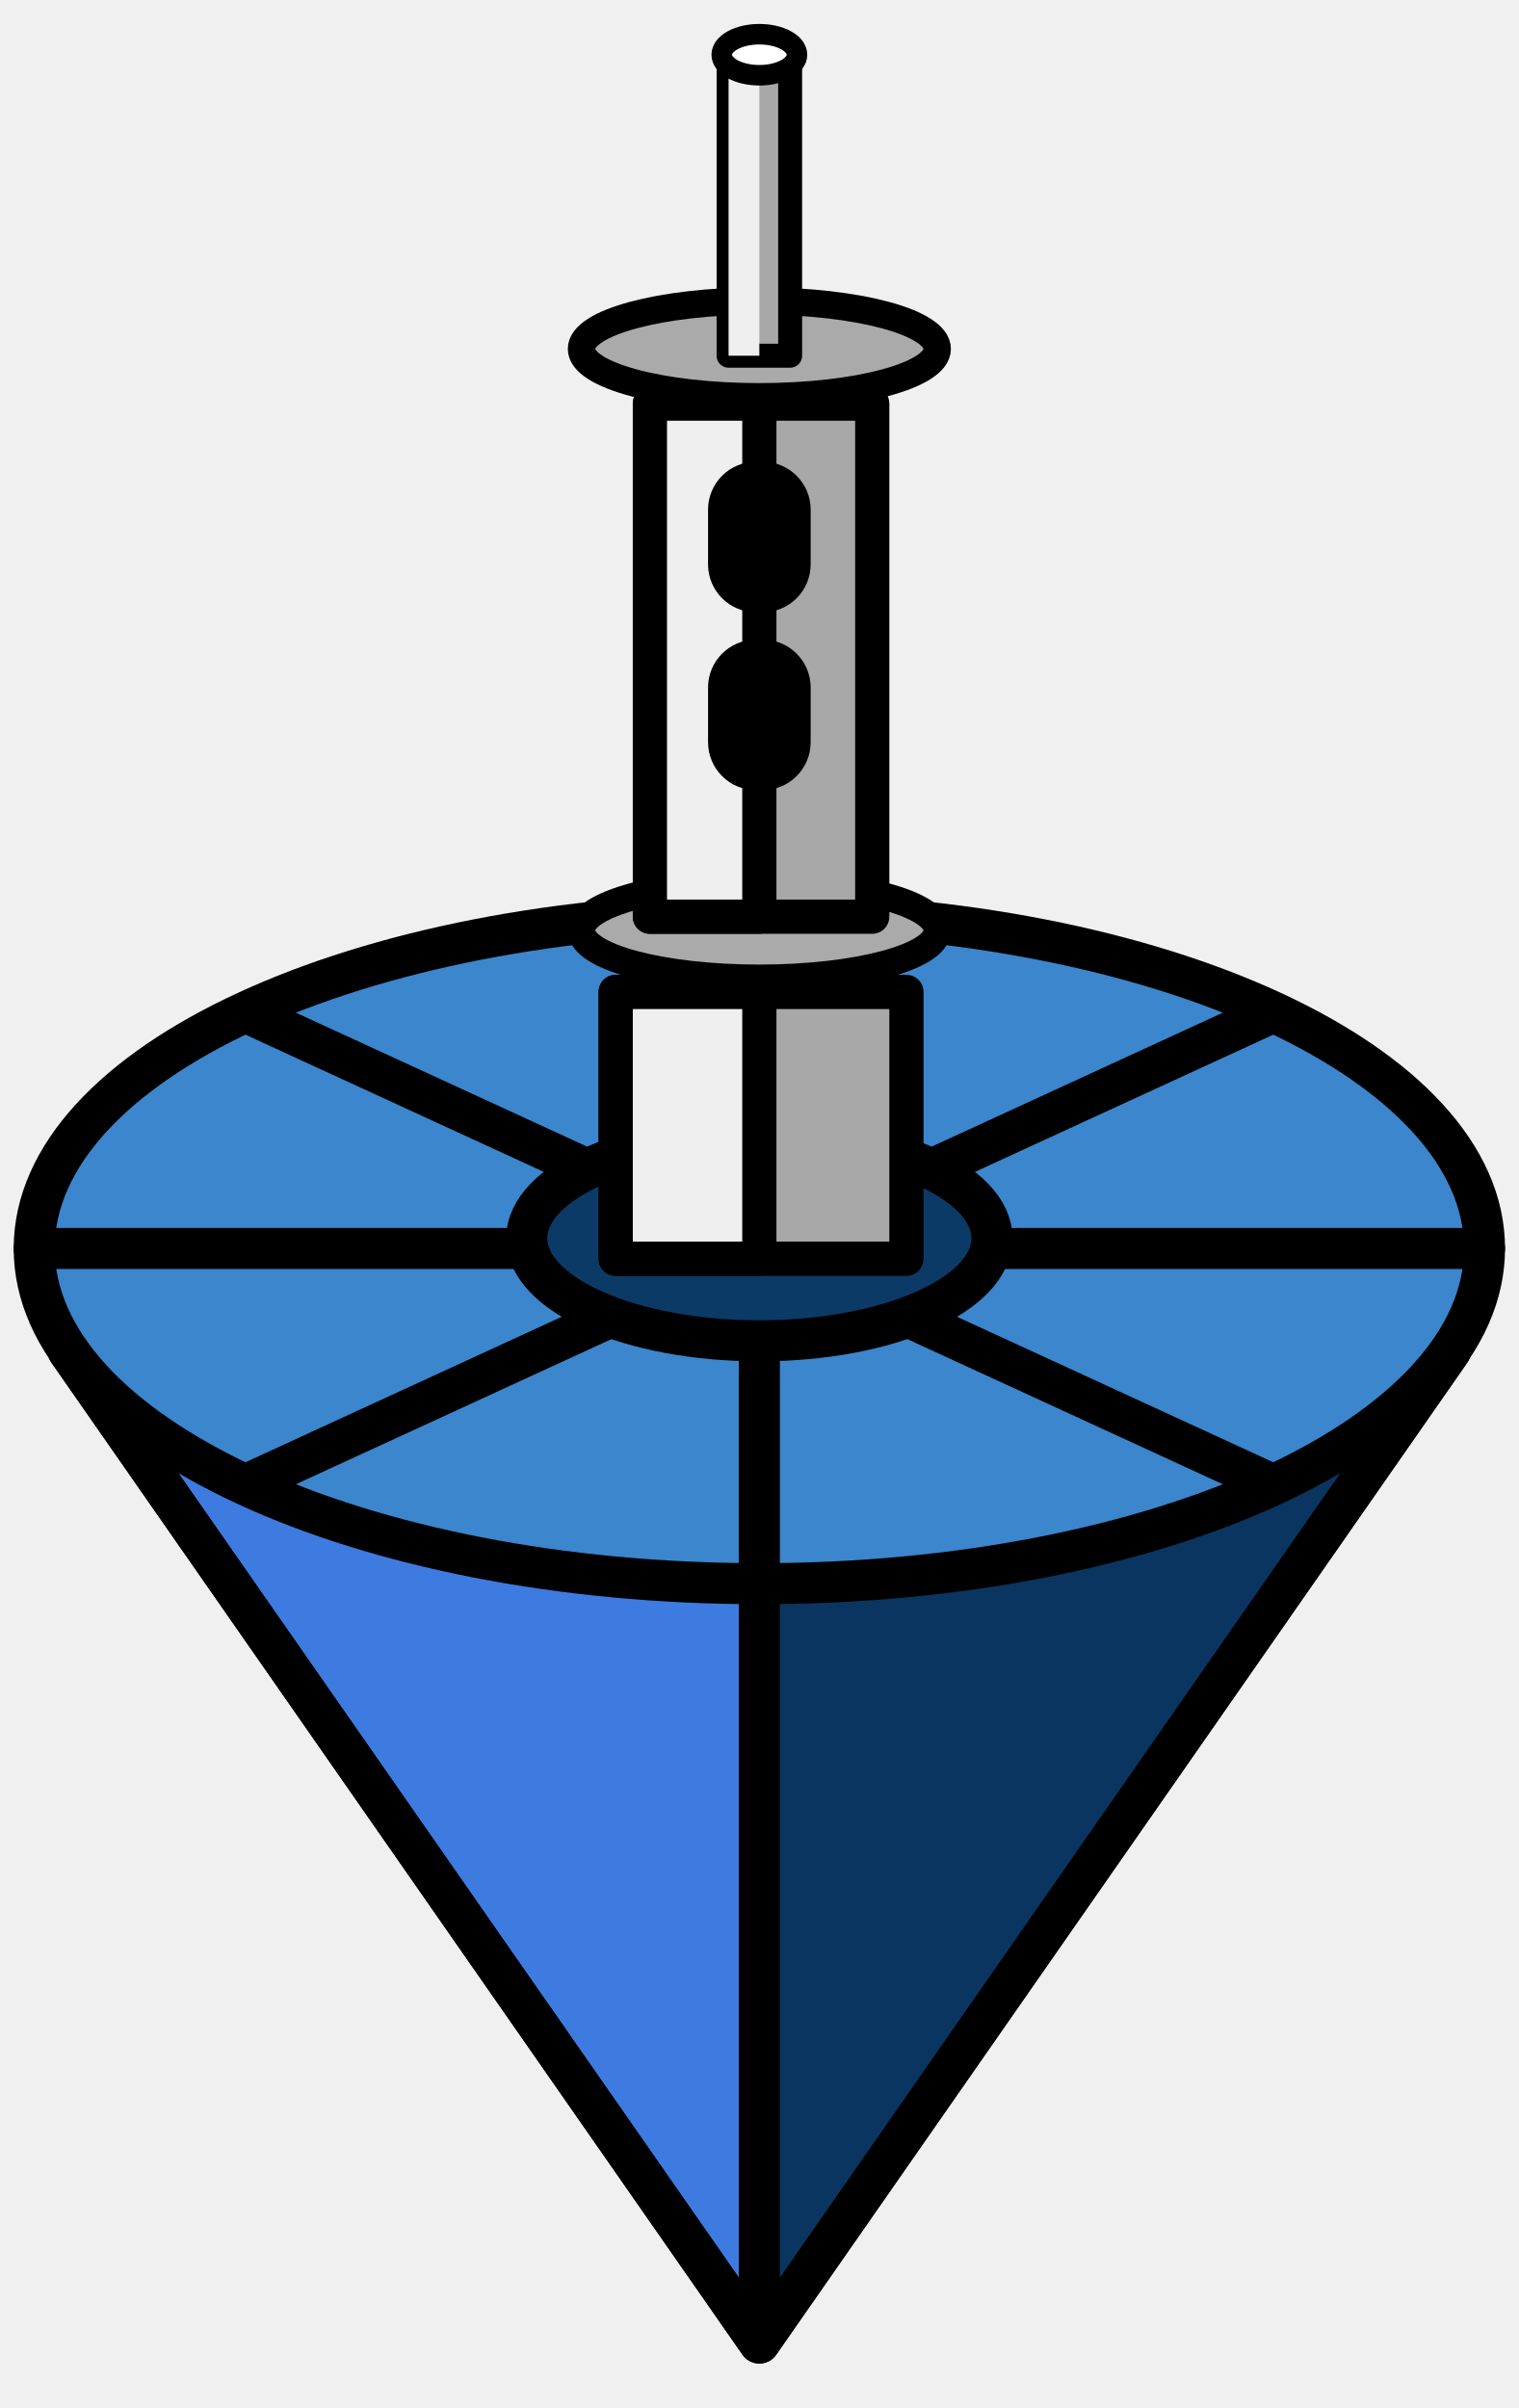
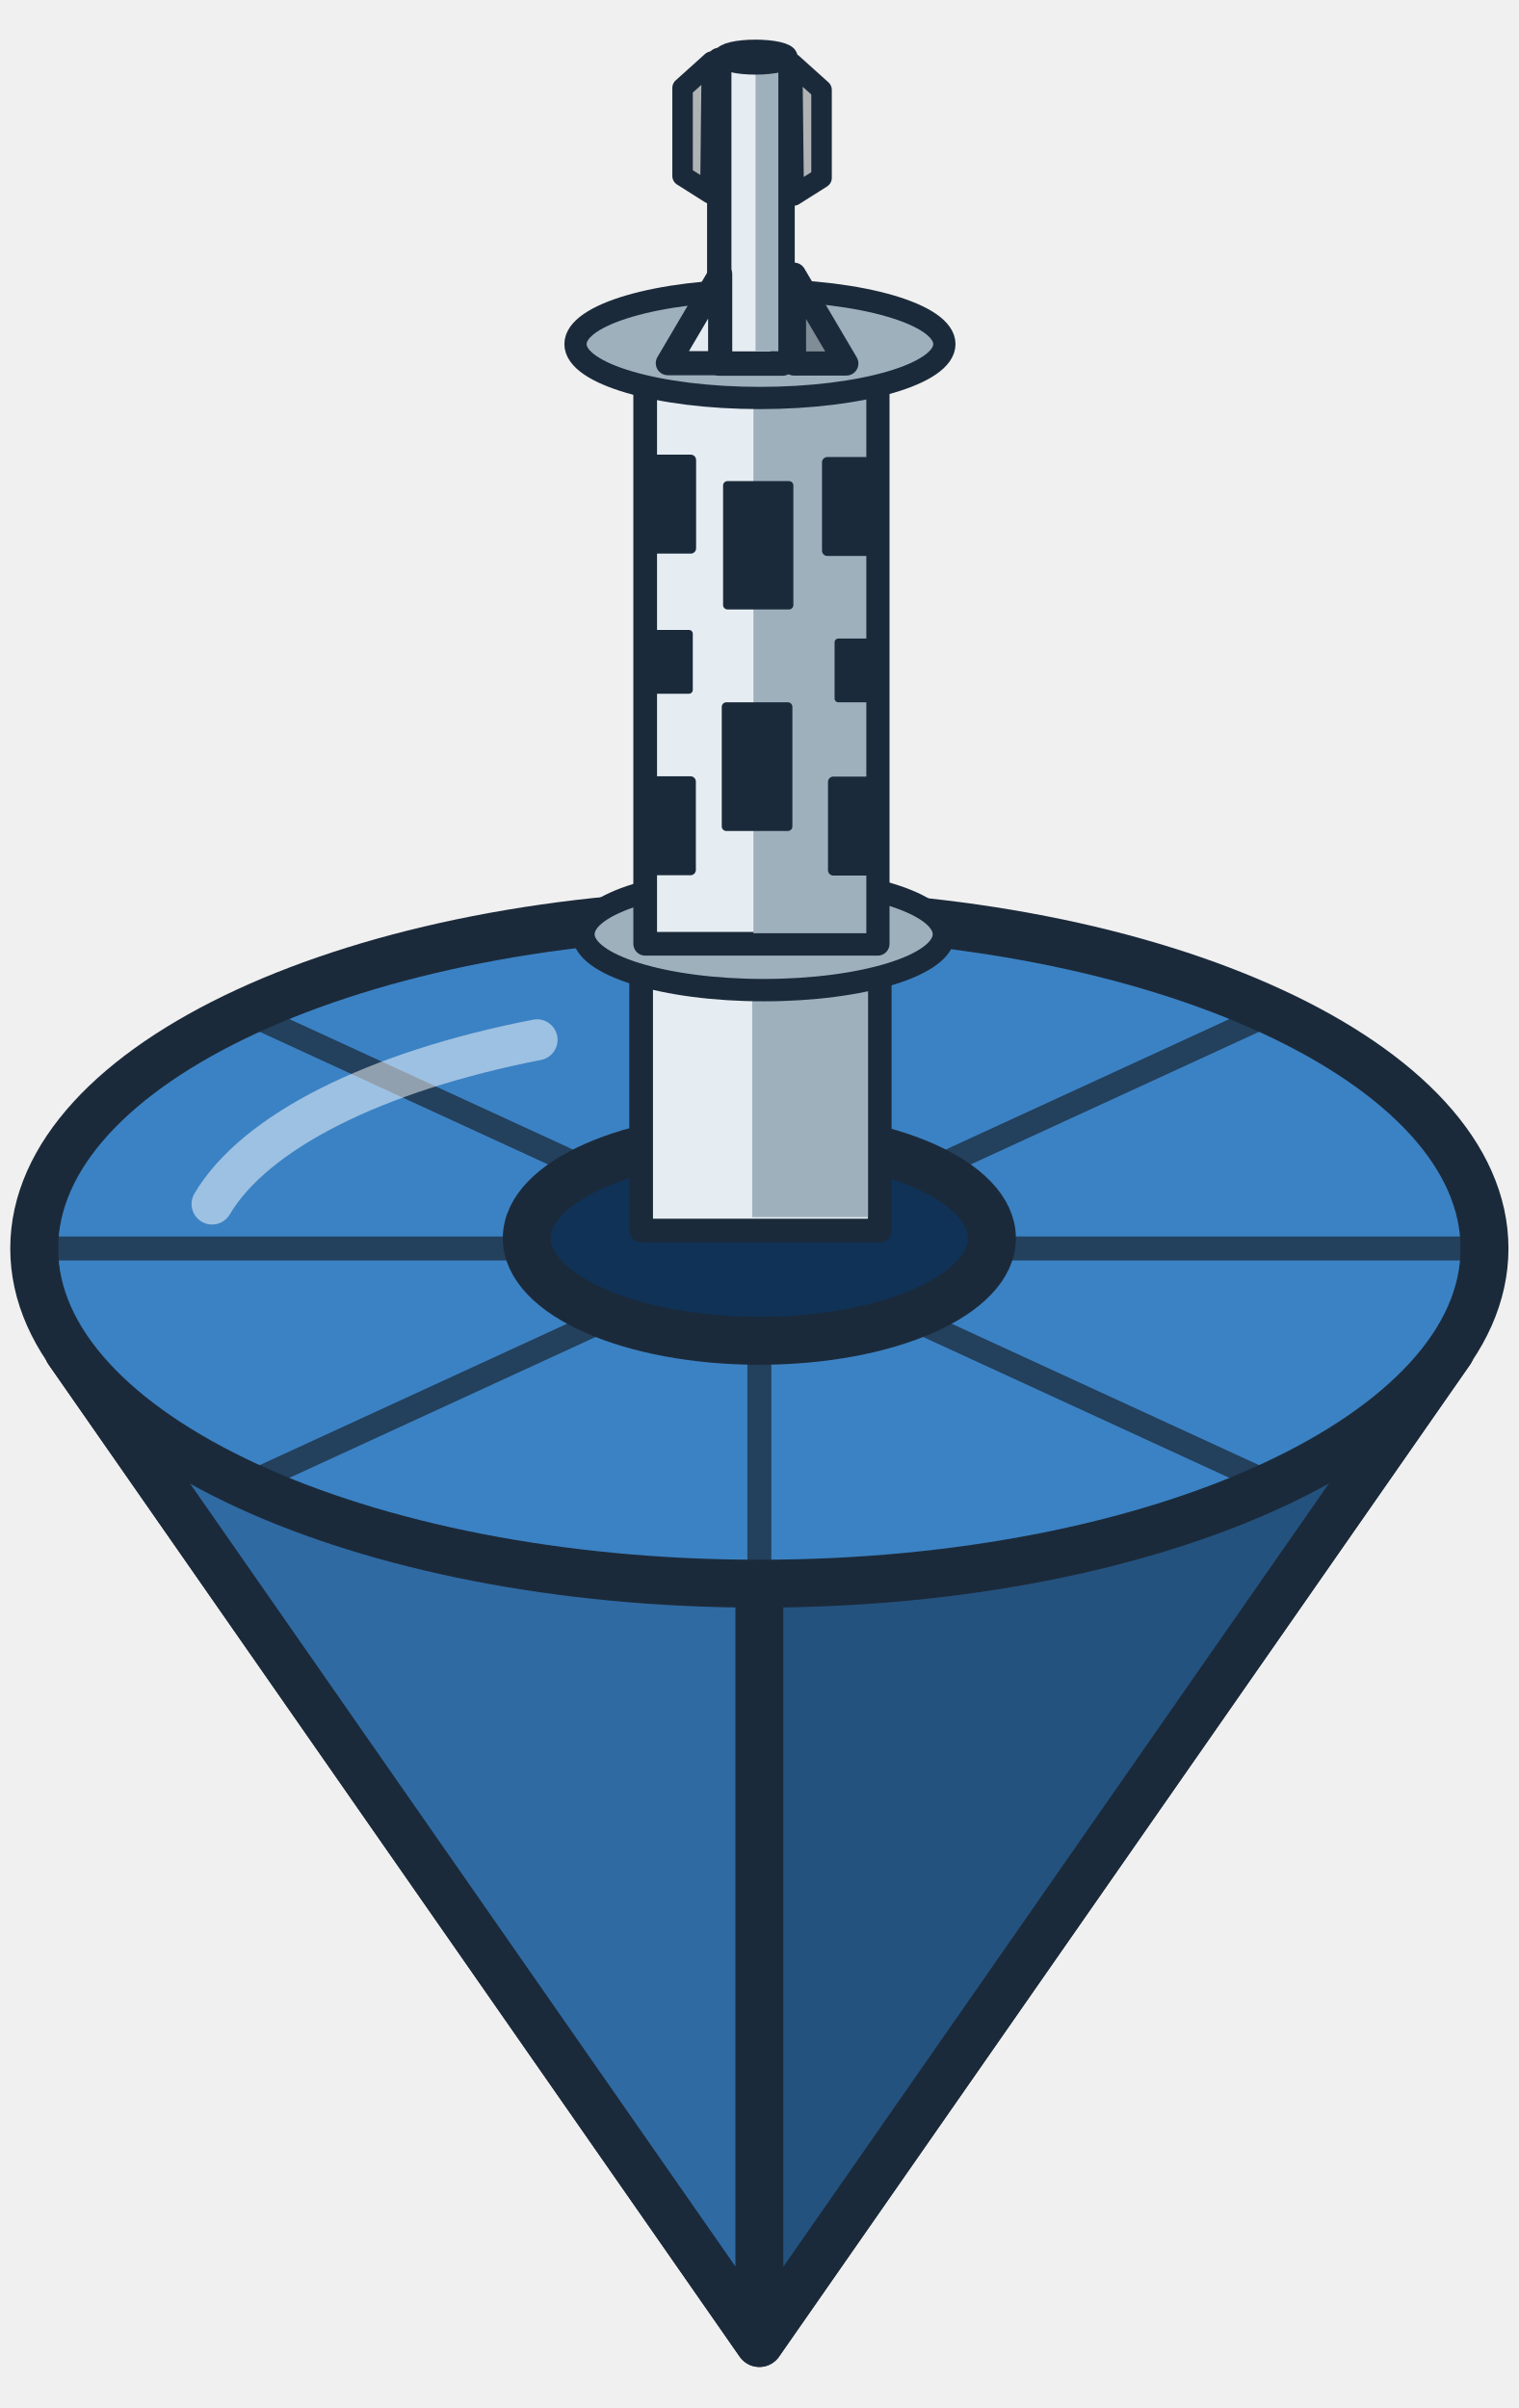
- <svg xmlns="http://www.w3.org/2000/svg" width="444" height="704" viewBox="0 0 444 704">
-   <g stroke="#000" stroke-width="12" stroke-linejoin="round" stroke-linecap="round">
-     <path d="M20 395L222 685 424 395z" fill="#3d7be0" />
-     <path d="M222 440L424 395 222 685z" fill="#0a3560" stroke="none" />
-     <path d="M222 440V685M20 395L222 685 424 395" fill="none" />
-     <ellipse cx="222" cy="365" rx="212" ry="98" fill="#3b86cc" />
-     <g fill="none">
-       <path d="M222 365L434 365" />
-       <path d="M222 365L372 434" />
-       <path d="M222 365L72 434" />
-       <path d="M222 365L10 365" />
-       <path d="M222 365L72 296" />
-       <path d="M222 365L372 296" />
-       <path d="M222 365L222 463" />
-     </g>
-     <ellipse cx="222" cy="362" rx="68" ry="30" fill="#0b3a66" />
-     <g stroke-width="10">
-       <rect x="180" y="290" width="85" height="78" fill="#a8a8a8" />
-       <rect x="180" y="290" width="42" height="78" fill="#efefef" />
-       <ellipse cx="222" cy="272" rx="52" ry="14" fill="#aaa" stroke-width="8" />
-       <rect x="190" y="118" width="65" height="150" fill="#a8a8a8" />
-       <rect x="190" y="118" width="32" height="150" fill="#efefef" />
-       <rect x="212" y="140" width="20" height="34" rx="9" fill="#000" />
-       <rect x="212" y="192" width="20" height="34" rx="9" fill="#000" />
-       <ellipse cx="222" cy="102" rx="52" ry="14" fill="#aaa" stroke-width="8" />
-       <rect x="213" y="18" width="18" height="86" fill="#a8a8a8" stroke-width="7" />
-       <rect x="213" y="18" width="9" height="86" fill="#efefef" stroke="none" />
-       <ellipse cx="222" cy="16" rx="11" ry="6" fill="#fff" stroke-width="6" />
-     </g>
+ <svg xmlns="http://www.w3.org/2000/svg" width="444" height="704" viewBox="0 0 444 704" fill="none" stroke="#1b2a3a" stroke-width="14" stroke-linecap="round" stroke-linejoin="round" version="1.1" id="svg18">
+   <defs id="defs18" />
+   <path d="M20 395L222 685 424 395z" fill="#2f6aa3" id="path1" />
+   <path d="M222 440L424 395 222 685z" fill="#24527f" stroke="none" id="path2" />
+   <path d="M222 440V685M20 395L222 685 424 395" id="path3" />
+   <ellipse cx="222" cy="365" rx="212" ry="98" fill="#3b82c4" id="ellipse3" />
+   <g stroke-width="7" stroke-opacity=".75" id="g10">
+     <path d="M222 365L434 365" id="path4" />
+     <path d="M222 365L372 434" id="path5" />
+     <path d="M222 365L72 434" id="path6" />
+     <path d="M222 365L10 365" id="path7" />
+     <path d="M222 365L72 296" id="path8" />
+     <path d="M222 365L372 296" id="path9" />
+     <path d="M222 365L222 463" id="path10" />
  </g>
+   <path d="M62 352a175 72 0 0 1 95-48" stroke="#fff" stroke-opacity=".5" stroke-width="12" id="path11" />
+   <ellipse cx="222" cy="362" rx="68" ry="30" fill="#0f3256" id="ellipse11" />
+   <rect style="fill:#e6edf2;fill-opacity:1;stroke:#1b2a3a;stroke-width:6.925;stroke-dasharray:none;stroke-opacity:1" id="rect20-6" width="69.751" height="79.862" x="187.437" y="279.904" />
+   <rect style="fill:#9fb0bd;fill-opacity:1;stroke:#ff0c0c;stroke-width:0;stroke-dasharray:none" id="rect19-7" width="33.874" height="72.426" x="219.907" y="283.434" />
+   <ellipse style="fill:#9fb0bd;fill-opacity:1;stroke:#1b2a3a;stroke-width:6.543;stroke-dasharray:none;stroke-opacity:1" id="path20-3" cx="223.26" cy="273.137" rx="52.687" ry="16.336" />
+   <rect style="fill:#e6edf2;fill-opacity:1;stroke:#1b2a3a;stroke-width:6.925;stroke-dasharray:none;stroke-opacity:1" id="rect20" width="67.973" height="166.471" x="188.62" y="109.452" />
+   <rect style="fill:#9fb0bd;fill-opacity:1;stroke:#ff0c0c;stroke-width:0;stroke-dasharray:none" id="rect19" width="33.011" height="161.084" x="220.262" y="111.753" />
+   <ellipse style="fill:#9fb0bd;fill-opacity:1;stroke:#1b2a3a;stroke-width:6.5;stroke-dasharray:none;stroke-opacity:1" id="path20" cx="222.171" cy="100.602" rx="53.921" ry="15.752" />
+   <rect style="fill:#1b2a3a;fill-opacity:1;stroke:#1b2a3a;stroke-width:2.555;stroke-dasharray:none;stroke-opacity:1" id="rect21" width="17.997" height="34.961" x="212.67" y="141.932" />
+   <rect style="fill:#1b2a3a;fill-opacity:1;stroke:#1b2a3a;stroke-width:3.123;stroke-dasharray:none;stroke-opacity:1" id="rect21-6" width="13.131" height="25.811" x="241.879" y="135.175" />
+   <rect style="fill:#1b2a3a;fill-opacity:1;stroke:#1b2a3a;stroke-width:3.123;stroke-dasharray:none;stroke-opacity:1" id="rect21-6-6" width="13.131" height="25.811" x="243.627" y="228.602" />
+   <rect style="fill:#1b2a3a;fill-opacity:1;stroke:#1b2a3a;stroke-width:2.655;stroke-dasharray:none;stroke-opacity:1" id="rect21-2" width="17.997" height="34.961" x="212.333" y="206.655" />
+   <rect style="fill:#1b2a3a;fill-opacity:1;stroke:#1b2a3a;stroke-width:2.237;stroke-dasharray:none;stroke-opacity:1" id="rect21-2-6" width="10.591" height="16.416" x="245.107" y="187.797" />
+   <rect style="fill:#1b2a3a;fill-opacity:1;stroke:#1b2a3a;stroke-width:3.123;stroke-dasharray:none;stroke-opacity:1" id="rect21-6-8" width="13.131" height="25.811" x="188.814" y="134.48" />
+   <rect style="fill:#1b2a3a;fill-opacity:1;stroke:#1b2a3a;stroke-width:3.123;stroke-dasharray:none;stroke-opacity:1" id="rect21-6-6-7" width="13.131" height="25.811" x="188.744" y="228.513" />
+   <rect style="fill:#1b2a3a;fill-opacity:1;stroke:#1b2a3a;stroke-width:2.237;stroke-dasharray:none;stroke-opacity:1" id="rect21-2-6-9" width="10.591" height="16.416" x="190.83" y="185.284" />
+   <rect style="fill:#e6edf2;fill-opacity:1;stroke:#1b2a3a;stroke-width:7.122;stroke-dasharray:none;stroke-opacity:1" id="rect20-0" width="18.509" height="88.788" x="210.277" y="17.504" />
+   <rect style="fill:#9fb0bd;fill-opacity:1;stroke:#ff0c0c;stroke-width:0;stroke-dasharray:none" id="rect19-9" width="6.667" height="81.627" x="220.883" y="21.07" />
+   <ellipse style="fill:#1b2a3a;fill-opacity:1;stroke:#1b2a3a;stroke-width:5.824;stroke-dasharray:none;stroke-opacity:1" id="path22" cx="220.851" cy="16.703" rx="9.413" ry="2.204" />
+   <path style="fill:#e6edf2;fill-opacity:1;stroke:#1b2a3a;stroke-width:7.059;stroke-dasharray:none;stroke-opacity:1" d="M 210.546,80.207 V 106.174 H 195.247 Z" id="path23" />
+   <path style="fill:#535b60;fill-opacity:0.41;stroke:#1b2a3a;stroke-width:7.059;stroke-dasharray:none;stroke-opacity:1" d="m 232.129,80.304 v 25.966 h 15.299 z" id="path23-3" />
+   <path style="fill:#535b60;fill-opacity:0.41;stroke:#1b2a3a;stroke-width:6;stroke-dasharray:none;stroke-opacity:1" d="m 208.118,18.013 -8.568,7.711 v 25.704 l 8.14,5.141 z" id="path24" />
+   <path style="fill:#535b60;fill-opacity:0.41;stroke:#1b2a3a;stroke-width:6;stroke-dasharray:none;stroke-opacity:1" d="m 231.61,18.579 8.568,7.711 v 25.704 l -8.14,5.141 z" id="path24-5" />
</svg>
